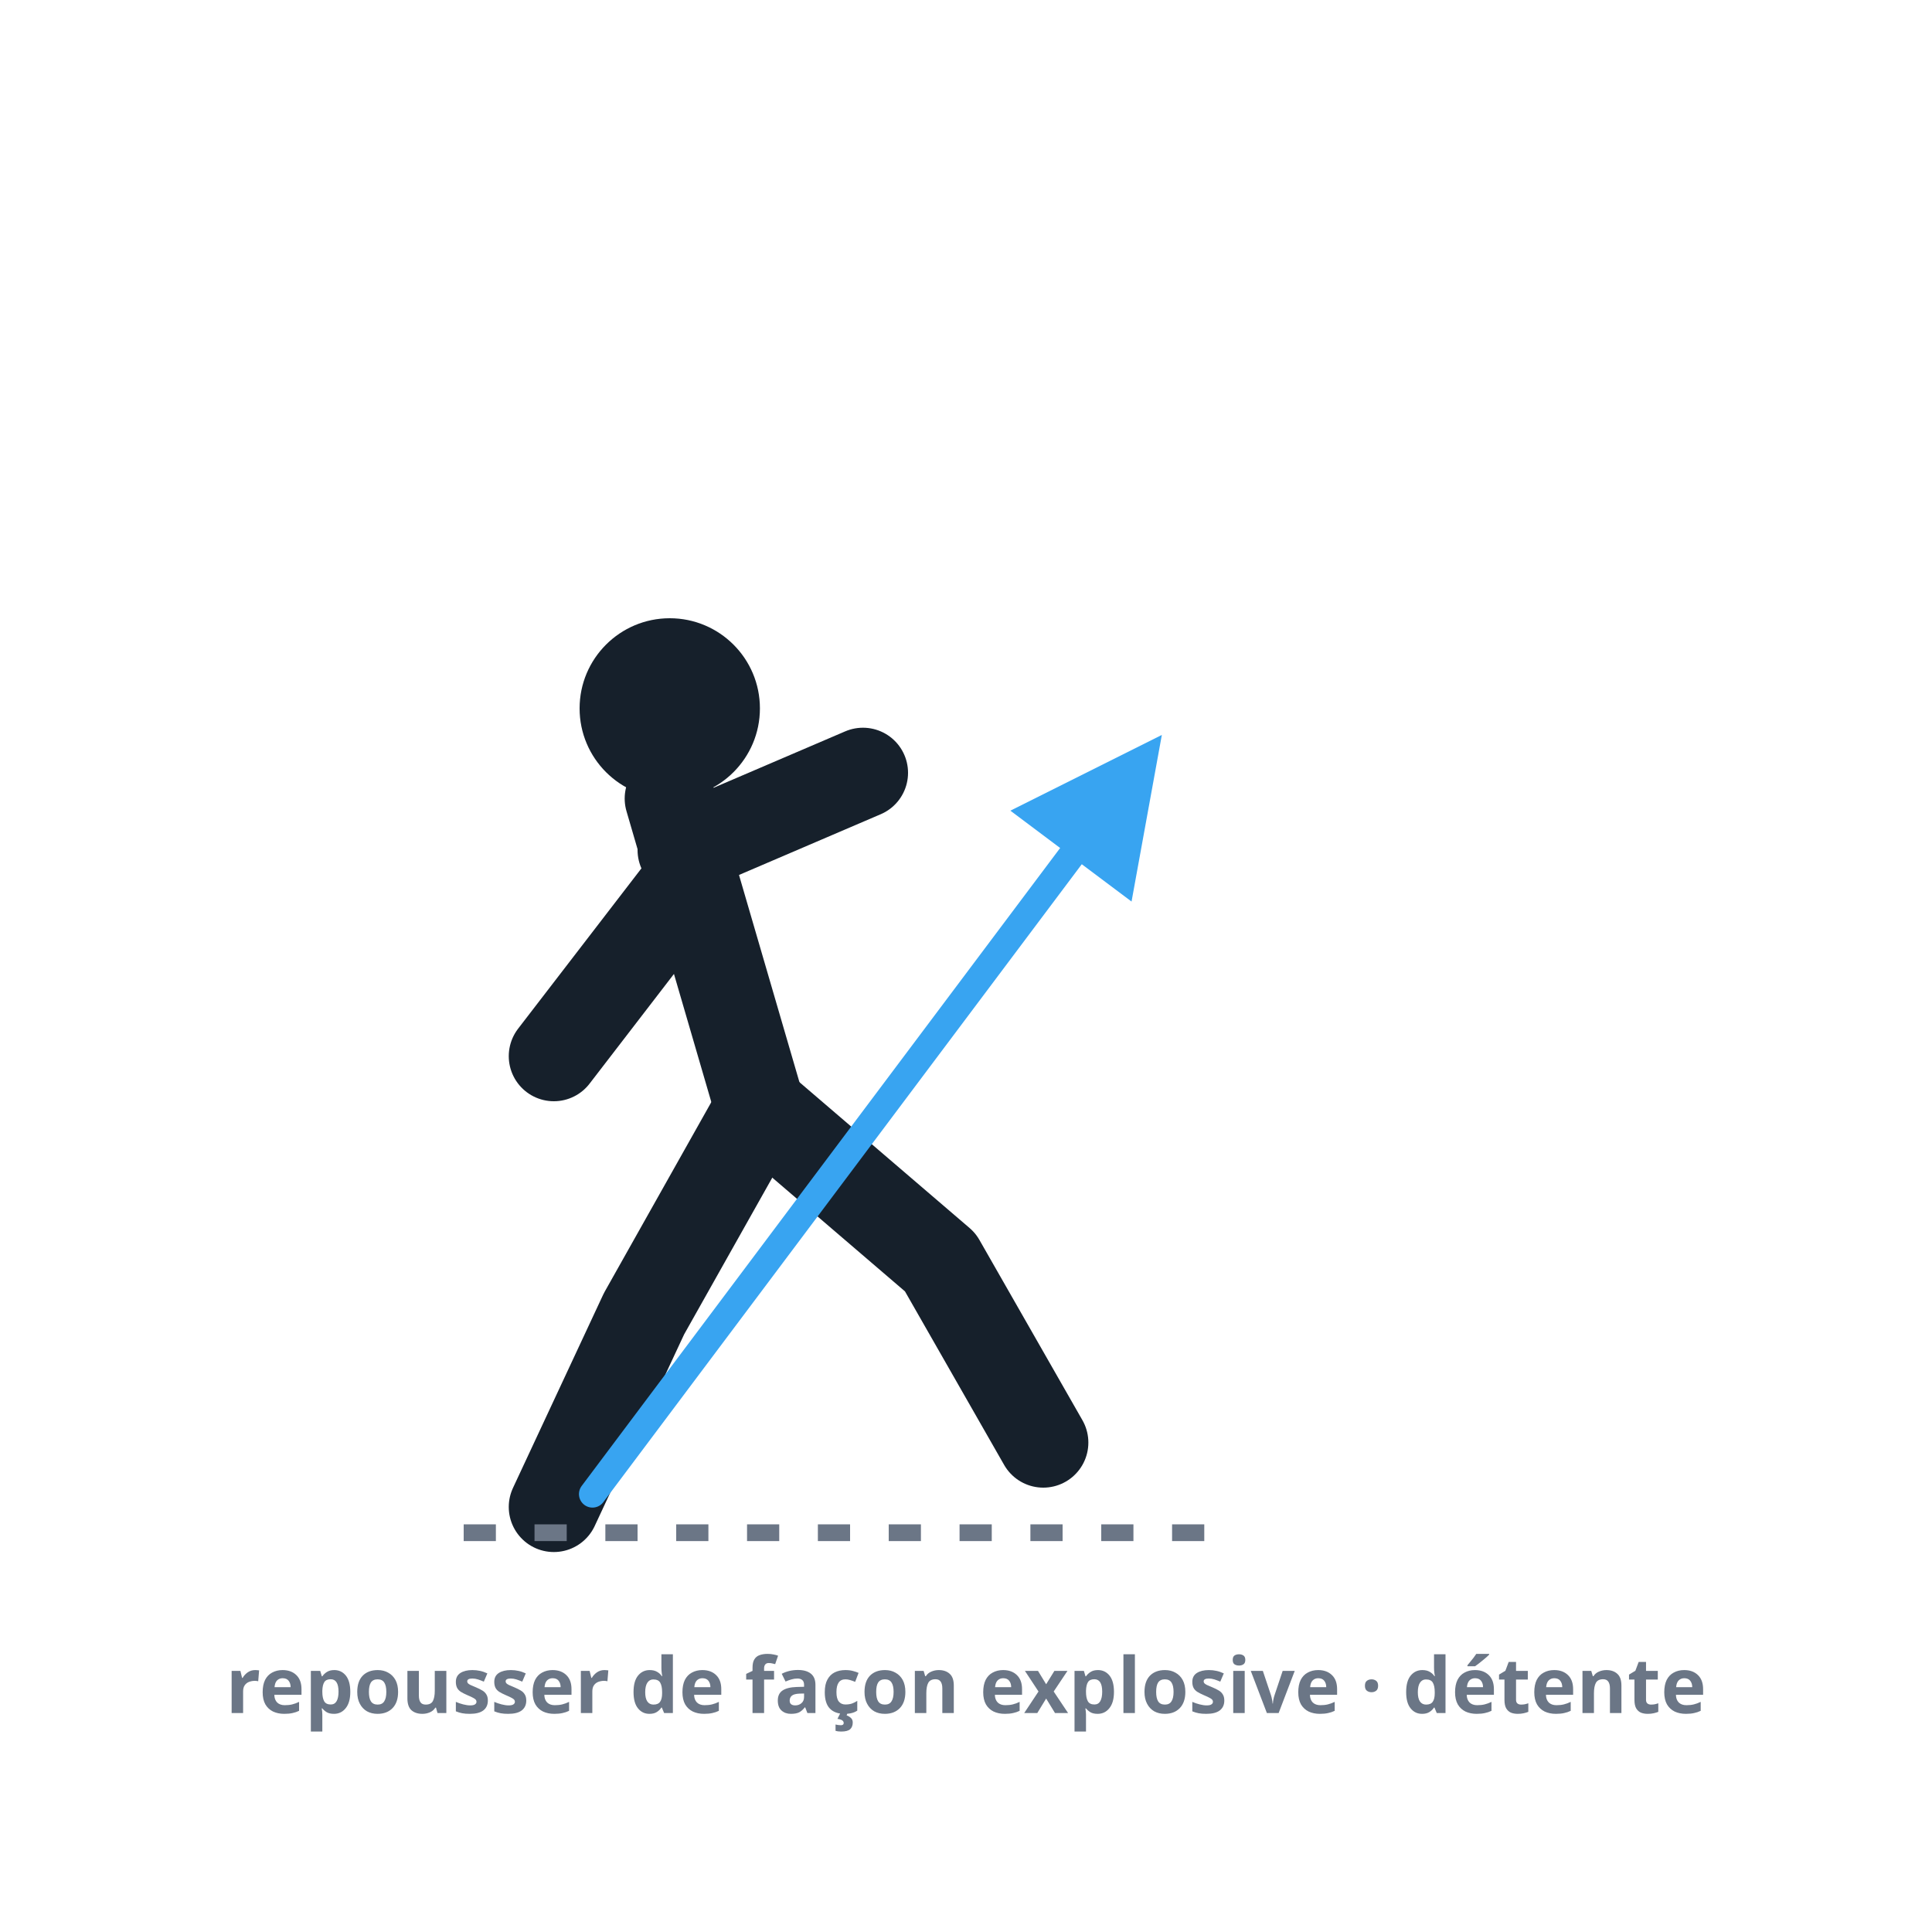
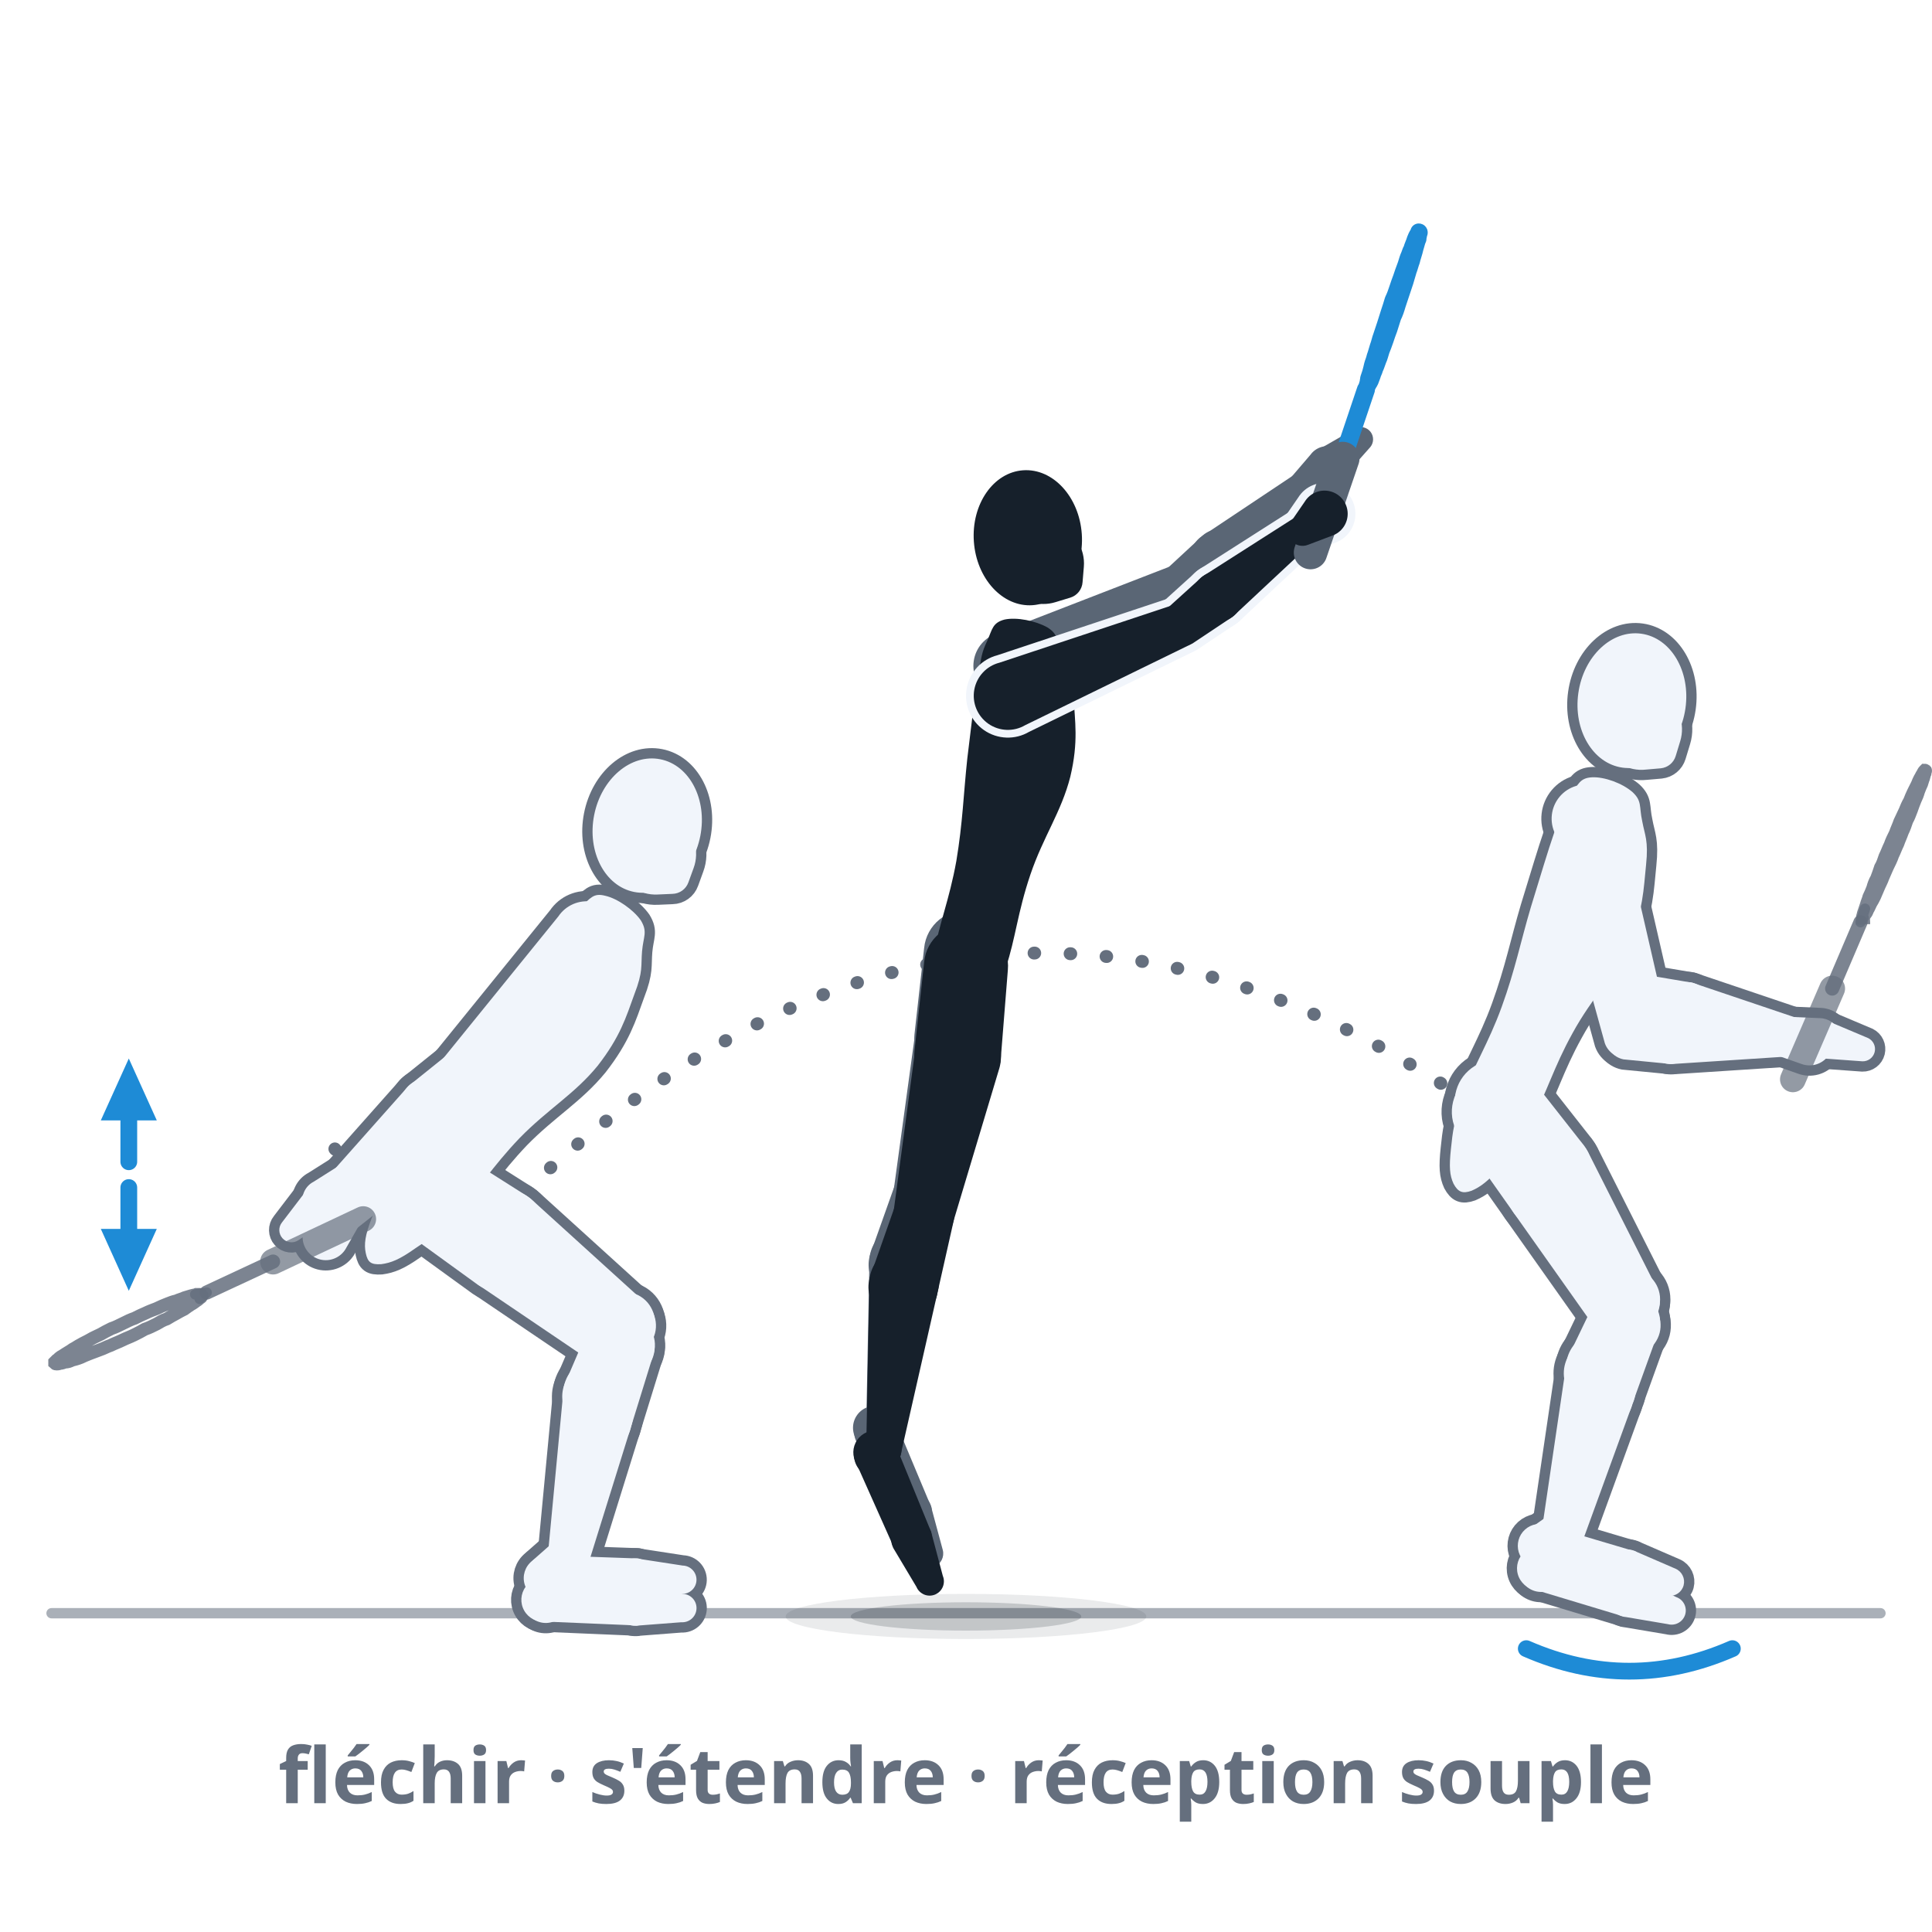
- <svg xmlns="http://www.w3.org/2000/svg" viewBox="0 0 300 300" role="img" aria-label="Explosivité et détente : depuis une posture basse et chargée, repousser de façon explosive vers un coin, une forte flèche de mouvement partant de la jambe motrice vers le haut et l'avant.">
+ <svg xmlns="http://www.w3.org/2000/svg" viewBox="0 0 300 300" role="img" data-quelle="figuren" aria-label="L'explosivité comme un ressort, de gauche à droite : en contour, la flexion, genoux pliés et bras en arrière, une courte double flèche pour pré-étirer puis s'étendre aussitôt ; au centre l'appel, hanche, genou et cheville tendus, les pointes de pied à peine décollées, les bras avec la raquette vers l'avant et le haut ; à droite, en contour, la réception souple sur l'avant des deux pieds, genoux fléchis. Une ligne pointillée montre le trajet de la hanche.">
  <style>
-     .fig{fill:none;stroke:var(--tinte,#16202b);stroke-width:14;stroke-linecap:round;stroke-linejoin:round}
-     .kopf{fill:var(--tinte,#16202b)}
-     .druck{fill:none;stroke:var(--primaer,#38a4f1);stroke-width:4.2;stroke-linecap:round}
-     .boden{fill:none;stroke:var(--tinte-3,#6b7686);stroke-width:2.6;stroke-dasharray:5 6}
-     .mk{fill:var(--primaer,#38a4f1)}
-     .st{fill:var(--tinte-3,#6b7686);font:600 12px/1 system-ui,sans-serif;text-anchor:middle}
+     .s-k{fill:var(--tinte,#16202b)}
+     .s-f{fill:var(--tinte-2,#5a6675)}
+     .s-gu{fill:var(--tinte-3,#656f7e);stroke:var(--tinte-3,#656f7e);stroke-width:3.2;stroke-linejoin:round}
+     .s-gi{fill:var(--flaeche-2,#f1f5fb)}
+     .s-x{fill:var(--flaeche-2,#f1f5fb);stroke:var(--flaeche-2,#f1f5fb);stroke-width:2.4;stroke-linejoin:round}
+     .s-rf{fill:var(--primaer,#38a4f1);opacity:.14}
+     .s-rr{fill:none;stroke:var(--primaer-dunkel,#1e8bd6);stroke-width:2.6;stroke-linejoin:round}
+     .s-rh{fill:none;stroke:var(--primaer-dunkel,#1e8bd6);stroke-width:2.1;stroke-linecap:round;stroke-linejoin:round}
+     .s-rsch{fill:none;stroke:var(--primaer-dunkel,#1e8bd6);stroke-width:2.8;stroke-linecap:round}
+     .s-rg{fill:none;stroke:var(--tinte-2,#5a6675);stroke-width:5.2;stroke-linecap:round}
+     .s-zr{fill:none;stroke:var(--tinte-3,#656f7e);stroke-width:2;opacity:.85}
+     .s-zh{fill:none;stroke:var(--tinte-3,#656f7e);stroke-width:1.6;opacity:.85;stroke-linecap:round;stroke-linejoin:round}
+     .s-zsch{fill:none;stroke:var(--tinte-3,#656f7e);stroke-width:2.2;opacity:.85;stroke-linecap:round}
+     .s-zg{fill:none;stroke:var(--tinte-3,#656f7e);stroke-width:4;opacity:.7;stroke-linecap:round}
+     .s-sch{fill:var(--schatten-boden,#16202b2e)}
+     .s-schw{fill:var(--schatten-boden,#16202b2e);opacity:.5}
+     .s-bahng{fill:none;stroke:var(--tinte-3,#656f7e);stroke-width:2;stroke-dasharray:.1 5.5;stroke-linecap:round}
+     .s-mk{fill:var(--primaer-dunkel,#1e8bd6)}
+     .s-boden{fill:none;stroke:var(--tinte-3,#656f7e);stroke-width:1.6;opacity:.55;stroke-linecap:round}
+     .s-rot{fill:none;stroke:var(--primaer-dunkel,#1e8bd6);stroke-width:2.6;stroke-linecap:round}
+     .st{fill:var(--tinte-3,#656f7e);font:600 12px/1 system-ui,sans-serif;text-anchor:middle}
  </style>
  <defs>
-     <marker id="m034" viewBox="0 0 10 10" markerWidth="7" markerHeight="7" refX="6.5" refY="5" orient="auto">
-       <path d="M1,1 L9,5 L1,9 Z" class="mk" />
+     <marker id="p034" viewBox="0 0 10 10" markerWidth="4.4" markerHeight="4.4" refX="5" refY="5" orient="auto">
+       <path d="M1,1.2 L9.4,5 L1,8.8 Z" class="s-mk" />
    </marker>
  </defs>
-   <circle class="kopf" cx="104" cy="110" r="14" />
-   <path class="fig" d="M104,124 L118,172" />
-   <path class="fig" d="M106,132 L134,120" />
-   <path class="fig" d="M106,138 L86,164" />
-   <path class="fig" d="M118,172 L100,204 L86,234" />
-   <path class="fig" d="M118,172 L146,196 L162,224" />
-   <path class="druck" d="M92,232 L176,120" marker-end="url(#m034)" />
-   <line class="boden" x1="72" y1="238" x2="188" y2="238" />
-   <text class="st" x="150" y="266">repousser de façon explosive · détente</text>
+   <path class="s-boden" d="M8,250.5L292,250.5" />
+   <ellipse class="s-schw" cx="150" cy="251" rx="28" ry="3.5" />
+   <ellipse class="s-sch" cx="150" cy="251" rx="17.9" ry="2.2" />
+   <path class="s-bahng" d="M52,178.4 Q 64,193.4 80,186.4 Q 150,119.1 226,169.7" />
+   <g class="s-gu">
+     <path d="M62.3,188.7L74.4,196.9A6.7,6.7 0 1 0 81.8,185.7L69.5,177.9A6.5,6.5 0 0 0 62.3,188.7Z" />
+     <path d="M74.6,197L94.3,209.6A4.7,4.7 0 0 0 100,202.1L82.7,186.4A6.7,6.7 0 1 0 74.6,197Z" />
+     <path d="M92.5,203.7L88,214.2A5.4,5.4 0 1 0 98,217.9L101.4,207A4.7,4.7 0 0 0 92.5,203.7Z" />
+     <path d="M87.5,215.8L85.1,241.2A2.7,2.7 0 0 0 90.4,242.2L98,218A5.4,5.4 0 1 0 87.5,215.8Z" />
+     <path d="M86,239.4L82.6,242.4A3.4,3.4 0 1 0 87.7,246.7L90.1,242.9A2.7,2.7 0 0 0 86,239.4Z" />
+     <path d="M84.9,248.3L99,248.3A3.2,3.2 0 0 0 99.1,242L85,241.5A3.4,3.4 0 1 0 84.9,248.3Z" />
+     <path d="M99.4,248.3L105.9,247.5A2.2,2.2 0 0 0 106,243.1L99.5,242.1A3.2,3.2 0 1 0 99.4,248.3Z" />
+   </g>
+   <g class="s-gu">
+     <path d="M86.7,142.3L68.7,164.5A3.4,3.4 0 0 0 73.6,169.1L94.4,149.4A5.3,5.3 0 1 0 86.7,142.3Z" />
+     <path d="M69.2,164L63.6,168.5A3.9,3.9 0 1 0 68.9,174.2L73.8,168.9A3.4,3.4 0 0 0 69.2,164Z" />
+     <path d="M63.1,169L52,181.5A2.3,2.3 0 0 0 55.2,184.9L68.4,174.6A3.9,3.9 0 1 0 63.1,169Z" />
+   </g>
+   <g class="s-gu">
+     <path d="M52.5,181.1L48.7,183.5A3.2,3.2 0 1 0 52.9,188L55.6,184.4A2.3,2.3 0 0 0 52.5,181.1Z" />
+     <path d="M48,184.3L43.8,189.8A1.9,1.9 0 0 0 46.3,192.6L52.1,188.7A3,3 0 1 0 48,184.3Z" />
+   </g>
+   <g class="s-gu">
+     <path d="M99.5,142.9C100.6,144.7 99.9,145.4 99.7,147.7C99.5,150 99.9,150.8 98.5,154.4C97.2,158 96.3,161 92.8,165.5C89.2,169.9 85.1,172.2 80.7,176.7C76.4,181.2 74.4,184.6 71.1,188.1C67.9,191.5 66.8,192.3 64.4,193.9C62,195.6 60.7,196.1 59.2,196.3C57.6,196.4 57.1,196 56.8,194.6C56.5,193.2 56.7,191.8 57.7,189.2C58.8,186.6 59.2,185.4 61.9,181.5C64.6,177.7 67.6,175 71.1,169.9C74.7,164.8 76.6,161 79.6,156.1C82.6,151.3 84.1,148.7 86.2,145.7C88.3,142.6 88.6,142.2 90.1,140.9C91.7,139.5 92.1,138.6 94,139.1C95.8,139.5 98.3,141.2 99.5,142.9Z" />
+     <path d="M62.2,190.8L74.2,199.5A6.7,6.7 0 1 0 81.9,188.4L69.6,180.1A6.5,6.5 0 0 0 62.2,190.8Z" />
+     <path d="M74.4,199.6L94.2,213A4.7,4.7 0 0 0 100.1,205.7L82.8,189.1A6.7,6.7 0 1 0 74.4,199.6Z" />
+     <path d="M92.5,207.2L88,217.8A5.4,5.4 0 1 0 98,221.5L101.4,210.5A4.7,4.7 0 0 0 92.5,207.2Z" />
+     <path d="M87.5,219.4L85.1,244.8A2.7,2.7 0 0 0 90.4,245.9L98,221.5A5.4,5.4 0 1 0 87.5,219.4Z" />
+     <path d="M86,243L82.7,245.9A3.4,3.4 0 1 0 87.7,250.3L90.1,246.6A2.7,2.7 0 0 0 86,243Z" />
+     <path d="M84.7,251.8L98.9,252.4A3.2,3.2 0 0 0 99.2,246.2L85.1,245.1A3.4,3.4 0 1 0 84.7,251.8Z" />
+     <path d="M99.3,252.4L105.8,251.9A2.2,2.2 0 0 0 106.1,247.5L99.6,246.2A3.2,3.2 0 1 0 99.3,252.4Z" />
+   </g>
+   <g class="s-gu">
+     <ellipse cx="100.5" cy="128.2" rx="8.4" ry="10.5" transform="rotate(11.1 100.5 128.2)" />
+     <path d="M102.1,138.9L104.4,138.8A2.7,2.7 0 0 0 106.9,137L107.7,134.8A6.3,6.3 0 1 0 102.1,138.9Z" />
+   </g>
+   <g class="s-gu">
+     <path d="M86.7,147L68.7,170.2A3.4,3.4 0 0 0 73.7,174.6L94.5,154A5.3,5.3 0 1 0 86.7,147Z" />
+     <path d="M69.2,169.7L63.6,174.3A3.9,3.9 0 1 0 68.9,179.9L73.8,174.5A3.4,3.4 0 0 0 69.2,169.7Z" />
+     <path d="M63.1,174.8L52,187.6A2.3,2.3 0 0 0 55.2,190.9L68.5,180.4A3.9,3.9 0 1 0 63.1,174.8Z" />
+   </g>
+   <g class="s-gu">
+     <path d="M52.7,187L49.1,188.8A3.6,3.6 0 1 0 53.8,193.7L55.8,190.2A2.3,2.3 0 0 0 52.7,187Z" />
+   </g>
+   <g class="s-gi">
+     <path d="M62.3,188.7L74.4,196.9A6.7,6.7 0 1 0 81.8,185.7L69.5,177.9A6.5,6.5 0 0 0 62.3,188.7Z" />
+     <path d="M74.6,197L94.3,209.6A4.7,4.7 0 0 0 100,202.1L82.7,186.4A6.7,6.7 0 1 0 74.6,197Z" />
+     <path d="M92.5,203.7L88,214.2A5.4,5.4 0 1 0 98,217.9L101.4,207A4.7,4.7 0 0 0 92.5,203.7Z" />
+     <path d="M87.5,215.8L85.1,241.2A2.7,2.7 0 0 0 90.4,242.2L98,218A5.4,5.4 0 1 0 87.5,215.8Z" />
+     <path d="M86,239.4L82.6,242.4A3.4,3.4 0 1 0 87.7,246.7L90.1,242.9A2.7,2.7 0 0 0 86,239.4Z" />
+     <path d="M84.9,248.3L99,248.3A3.2,3.2 0 0 0 99.1,242L85,241.5A3.4,3.4 0 1 0 84.9,248.3Z" />
+     <path d="M99.4,248.3L105.9,247.5A2.2,2.2 0 0 0 106,243.1L99.5,242.1A3.2,3.2 0 1 0 99.4,248.3Z" />
+   </g>
+   <g class="s-gi">
+     <path d="M86.7,142.3L68.7,164.5A3.4,3.4 0 0 0 73.6,169.1L94.4,149.4A5.3,5.3 0 1 0 86.7,142.3Z" />
+     <path d="M69.2,164L63.6,168.5A3.9,3.9 0 1 0 68.9,174.2L73.8,168.9A3.4,3.4 0 0 0 69.2,164Z" />
+     <path d="M63.1,169L52,181.5A2.3,2.3 0 0 0 55.2,184.9L68.4,174.6A3.9,3.9 0 1 0 63.1,169Z" />
+   </g>
+   <g class="s-gi">
+     <path d="M52.5,181.1L48.7,183.5A3.2,3.2 0 1 0 52.9,188L55.6,184.4A2.3,2.3 0 0 0 52.5,181.1Z" />
+     <path d="M48,184.3L43.8,189.8A1.9,1.9 0 0 0 46.3,192.6L52.1,188.7A3,3 0 1 0 48,184.3Z" />
+   </g>
+   <g class="s-gi">
+     <path d="M99.5,142.9C100.6,144.7 99.9,145.4 99.7,147.7C99.5,150 99.9,150.8 98.5,154.4C97.2,158 96.3,161 92.8,165.5C89.2,169.9 85.1,172.2 80.7,176.7C76.4,181.2 74.4,184.6 71.1,188.1C67.9,191.5 66.8,192.3 64.4,193.9C62,195.6 60.7,196.1 59.2,196.3C57.6,196.4 57.1,196 56.8,194.6C56.5,193.2 56.7,191.8 57.7,189.2C58.8,186.6 59.2,185.4 61.9,181.5C64.6,177.7 67.6,175 71.1,169.9C74.7,164.8 76.6,161 79.6,156.1C82.6,151.3 84.1,148.7 86.2,145.7C88.3,142.6 88.6,142.2 90.1,140.9C91.7,139.5 92.1,138.6 94,139.1C95.8,139.5 98.3,141.2 99.5,142.9Z" />
+     <path d="M62.2,190.8L74.2,199.5A6.7,6.7 0 1 0 81.9,188.4L69.6,180.1A6.5,6.5 0 0 0 62.2,190.8Z" />
+     <path d="M74.4,199.6L94.2,213A4.7,4.7 0 0 0 100.1,205.7L82.8,189.1A6.7,6.7 0 1 0 74.4,199.6Z" />
+     <path d="M92.5,207.2L88,217.8A5.4,5.4 0 1 0 98,221.5L101.4,210.5A4.7,4.7 0 0 0 92.5,207.2Z" />
+     <path d="M87.5,219.4L85.1,244.8A2.7,2.7 0 0 0 90.4,245.9L98,221.5A5.4,5.4 0 1 0 87.5,219.4Z" />
+     <path d="M86,243L82.7,245.9A3.4,3.4 0 1 0 87.7,250.3L90.1,246.6A2.7,2.7 0 0 0 86,243Z" />
+     <path d="M84.7,251.8L98.9,252.4A3.2,3.2 0 0 0 99.2,246.2L85.1,245.1A3.4,3.4 0 1 0 84.7,251.8Z" />
+     <path d="M99.3,252.4L105.8,251.9A2.2,2.2 0 0 0 106.1,247.5L99.6,246.2A3.2,3.2 0 1 0 99.3,252.4Z" />
+   </g>
+   <g class="s-gi">
+     <ellipse cx="100.5" cy="128.2" rx="8.4" ry="10.5" transform="rotate(11.1 100.5 128.2)" />
+     <path d="M102.1,138.9L104.4,138.8A2.7,2.7 0 0 0 106.9,137L107.7,134.8A6.3,6.3 0 1 0 102.1,138.9Z" />
+   </g>
+   <g class="s-gi">
+     <path d="M86.7,147L68.7,170.2A3.4,3.4 0 0 0 73.7,174.6L94.5,154A5.3,5.3 0 1 0 86.7,147Z" />
+     <path d="M69.2,169.7L63.6,174.3A3.9,3.9 0 1 0 68.9,179.9L73.8,174.5A3.4,3.4 0 0 0 69.2,169.7Z" />
+     <path d="M63.1,174.8L52,187.6A2.3,2.3 0 0 0 55.2,190.9L68.5,180.4A3.9,3.9 0 1 0 63.1,174.8Z" />
+   </g>
+   <g class="s-gi">
+     <path d="M52.7,187L49.1,188.8A3.6,3.6 0 1 0 53.8,193.7L55.8,190.2A2.3,2.3 0 0 0 52.7,187Z" />
+   </g>
+   <path class="s-zh" d="M30.3,201L32.1,200.7L31,201.7" />
+   <path class="s-zsch" d="M42.4,195.9L32.1,200.7" />
+   <path class="s-zr" d="M8.5,211.7C8.6,211.8 8.7,211.8 8.8,211.8C8.9,211.8 9.1,211.8 9.3,211.7C9.6,211.7 9.8,211.6 10.1,211.5C10.5,211.5 10.8,211.4 11.2,211.2C11.6,211.1 12,211 12.5,210.8C12.9,210.6 13.4,210.4 13.9,210.2C14.4,210 15,209.8 15.5,209.6C16.1,209.4 16.6,209.1 17.2,208.9C17.8,208.6 18.4,208.4 19,208.1C19.6,207.8 20.2,207.6 20.8,207.3C21.4,207 22,206.7 22.5,206.4C23.1,206.2 23.7,205.9 24.3,205.6C24.8,205.3 25.3,205 25.9,204.8C26.4,204.5 26.9,204.2 27.3,204C27.8,203.7 28.2,203.5 28.6,203.3C29,203 29.3,202.8 29.6,202.6C30,202.4 30.2,202.2 30.5,202C30.7,201.9 30.9,201.7 31,201.6C31.2,201.5 31.3,201.4 31.3,201.3C31.4,201.2 31.4,201.1 31.3,201.1C31.3,201 31.2,201 31.1,201C30.9,201 30.7,201 30.5,201C30.3,201.1 30,201.1 29.7,201.2C29.4,201.3 29,201.4 28.7,201.5C28.3,201.7 27.8,201.8 27.4,202C26.9,202.1 26.4,202.3 25.9,202.5C25.4,202.7 24.9,202.9 24.3,203.2C23.8,203.4 23.2,203.6 22.6,203.9C22.1,204.1 21.5,204.4 20.9,204.7C20.3,204.9 19.7,205.2 19.1,205.5C18.5,205.8 17.9,206.1 17.3,206.3C16.7,206.6 16.1,206.9 15.6,207.2C15,207.5 14.5,207.7 14,208C13.5,208.3 13,208.5 12.5,208.8C12.1,209 11.7,209.3 11.3,209.5C10.9,209.8 10.5,210 10.2,210.2C9.9,210.4 9.6,210.6 9.4,210.7C9.1,210.9 9,211.1 8.8,211.2C8.7,211.3 8.6,211.4 8.5,211.5C8.5,211.6 8.5,211.7 8.5,211.7Z" />
+   <path class="s-zg" d="M56.4,189.3L42.4,195.9" />
+   <g class="s-gu">
+     <path d="M226.8,174.4L235.2,185.9A6.7,6.7 0 1 0 245.9,177.8L237.1,166.6A6.5,6.5 0 0 0 226.8,174.4Z" />
+     <path d="M235.2,185.9L249.2,204.8A4.7,4.7 0 0 0 257.2,199.9L246.6,178.9A6.7,6.7 0 1 0 235.2,185.9Z" />
+     <path d="M248.7,199.9L243.7,210.3A5.4,5.4 0 1 0 253.5,214.4L257.4,203.6A4.7,4.7 0 0 0 248.7,199.9Z" />
+     <path d="M243.2,211.9L239.5,237A2.7,2.7 0 0 0 244.8,238.3L253.5,214.5A5.4,5.4 0 1 0 243.2,211.9Z" />
+     <path d="M240.6,235.2L237.5,237.4A3.4,3.4 0 1 0 242.2,242.1L244.4,239A2.7,2.7 0 0 0 240.6,235.2Z" />
+     <path d="M238.6,243.4L252.2,246.9A3.2,3.2 0 0 0 253.9,240.9L240.4,236.9A3.4,3.4 0 1 0 238.6,243.4Z" />
+     <path d="M252.6,247L259.1,247.8A2.2,2.2 0 0 0 260.2,243.6L254.2,241A3.2,3.2 0 1 0 252.6,247Z" />
+   </g>
+   <g class="s-gu">
+     <path d="M241.5,129.5L251.4,155.8A3.4,3.4 0 0 0 257.8,153.9L251.5,126.5A5.3,5.3 0 1 0 241.5,129.5Z" />
+     <path d="M253.5,157.8L260.4,160A3.9,3.9 0 1 0 262.2,152.5L255.1,151.3A3.4,3.4 0 0 0 253.5,157.8Z" />
+     <path d="M261,160.2L277.7,162.5A2.3,2.3 0 0 0 278.8,158L262.8,152.6A3.9,3.9 0 1 0 261,160.2Z" />
+   </g>
+   <g class="s-gu">
+     <path d="M277.1,162.3L281.2,164.2A3.2,3.2 0 1 0 282.6,158.1L278.1,157.9A2.3,2.3 0 0 0 277.1,162.3Z" />
+     <path d="M282.3,164.3L289.2,164.8A1.9,1.9 0 0 0 290.1,161.2L283.7,158.5A3,3 0 1 0 282.3,164.3Z" />
+   </g>
+   <g class="s-gu">
+     <path d="M253.5,123C255,124.4 254.5,125.2 255,127.5C255.4,129.7 256,130.5 255.6,134.3C255.2,138.1 255.2,141.3 252.9,146.5C250.6,151.7 247.2,154.9 244.2,160.4C241.2,165.8 240.2,169.7 237.9,173.8C235.7,178 234.8,179 233,181.2C231.1,183.4 229.9,184.3 228.5,184.9C227.1,185.4 226.4,185.1 225.7,183.8C225.1,182.5 225,181.2 225.3,178.4C225.6,175.6 225.7,174.3 227.3,169.9C228.8,165.5 231.1,162.1 233.2,156.3C235.3,150.5 236.1,146.3 237.7,140.9C239.4,135.4 240.2,132.6 241.4,129.1C242.6,125.6 242.8,125.1 243.9,123.4C245.1,121.8 245.3,120.8 247.2,120.7C249.1,120.6 251.9,121.6 253.5,123Z" />
+     <path d="M226.7,176.5L235.1,188.4A6.7,6.7 0 1 0 246,180.5L237.2,168.8A6.5,6.5 0 0 0 226.7,176.5Z" />
+     <path d="M235.1,188.4L249.1,208.2A4.7,4.7 0 0 0 257.2,203.4L246.6,181.6A6.7,6.7 0 1 0 235.1,188.4Z" />
+     <path d="M248.7,203.4L243.7,213.8A5.4,5.4 0 1 0 253.5,217.9L257.4,207.1A4.7,4.7 0 0 0 248.7,203.4Z" />
+     <path d="M243.2,215.4L239.5,240.6A2.7,2.7 0 0 0 244.8,241.9L253.5,218A5.4,5.4 0 1 0 243.2,215.4Z" />
+     <path d="M240.7,238.8L237.5,240.9A3.4,3.4 0 1 0 242.1,245.7L244.4,242.7A2.7,2.7 0 0 0 240.7,238.8Z" />
+     <path d="M238.5,246.9L252.1,251A3.2,3.2 0 0 0 254,245L240.5,240.5A3.4,3.4 0 1 0 238.5,246.9Z" />
+     <path d="M252.5,251.1L259,252.2A2.2,2.2 0 0 0 260.3,248L254.3,245.1A3.2,3.2 0 1 0 252.5,251.1Z" />
+   </g>
+   <g class="s-gu">
+     <ellipse cx="253.4" cy="108.8" rx="8.4" ry="10.5" transform="rotate(8.1 253.4 108.8)" />
+     <path d="M255.6,119.5L257.9,119.3A2.7,2.7 0 0 0 260.2,117.4L260.9,115.1A6.3,6.3 0 1 0 255.6,119.5Z" />
+   </g>
+   <g class="s-gu">
+     <path d="M241.4,133.8L249.2,162A3.4,3.4 0 0 0 255.8,160.7L251.6,131.6A5.3,5.3 0 1 0 241.4,133.8Z" />
+     <path d="M252.1,164.5L259.3,165.2A3.9,3.9 0 1 0 259.5,157.4L252.3,157.8A3.4,3.4 0 0 0 252.1,164.5Z" />
+     <path d="M260,165.2L276.9,164.1A2.3,2.3 0 0 0 277,159.5L260.2,157.5A3.9,3.9 0 1 0 260,165.2Z" />
+   </g>
+   <g class="s-gu">
+     <path d="M276,163.9L279.7,165.2A3.6,3.6 0 1 0 279.9,158.4L276.1,159.5A2.3,2.3 0 0 0 276,163.9Z" />
+   </g>
+   <g class="s-gi">
+     <path d="M226.8,174.4L235.2,185.9A6.7,6.7 0 1 0 245.9,177.8L237.1,166.6A6.5,6.5 0 0 0 226.8,174.4Z" />
+     <path d="M235.2,185.9L249.2,204.8A4.7,4.7 0 0 0 257.2,199.9L246.6,178.9A6.7,6.7 0 1 0 235.2,185.9Z" />
+     <path d="M248.7,199.9L243.7,210.3A5.4,5.4 0 1 0 253.5,214.4L257.4,203.6A4.7,4.7 0 0 0 248.7,199.9Z" />
+     <path d="M243.2,211.9L239.5,237A2.7,2.7 0 0 0 244.8,238.3L253.5,214.5A5.4,5.4 0 1 0 243.2,211.9Z" />
+     <path d="M240.6,235.2L237.5,237.4A3.4,3.4 0 1 0 242.2,242.1L244.4,239A2.7,2.7 0 0 0 240.6,235.2Z" />
+     <path d="M238.6,243.4L252.2,246.9A3.2,3.2 0 0 0 253.9,240.9L240.4,236.9A3.4,3.4 0 1 0 238.6,243.4Z" />
+     <path d="M252.6,247L259.1,247.8A2.2,2.2 0 0 0 260.2,243.6L254.2,241A3.2,3.2 0 1 0 252.6,247Z" />
+   </g>
+   <g class="s-gi">
+     <path d="M241.5,129.5L251.4,155.8A3.4,3.4 0 0 0 257.8,153.9L251.5,126.5A5.3,5.3 0 1 0 241.5,129.5Z" />
+     <path d="M253.5,157.8L260.4,160A3.9,3.9 0 1 0 262.2,152.5L255.1,151.3A3.4,3.4 0 0 0 253.5,157.8Z" />
+     <path d="M261,160.2L277.7,162.5A2.3,2.3 0 0 0 278.8,158L262.8,152.6A3.9,3.9 0 1 0 261,160.2Z" />
+   </g>
+   <g class="s-gi">
+     <path d="M277.1,162.3L281.2,164.2A3.2,3.2 0 1 0 282.6,158.1L278.1,157.9A2.3,2.3 0 0 0 277.1,162.3Z" />
+     <path d="M282.3,164.3L289.2,164.8A1.9,1.9 0 0 0 290.1,161.2L283.7,158.5A3,3 0 1 0 282.3,164.3Z" />
+   </g>
+   <g class="s-gi">
+     <path d="M253.5,123C255,124.4 254.5,125.2 255,127.5C255.4,129.7 256,130.5 255.6,134.3C255.2,138.1 255.2,141.3 252.9,146.5C250.6,151.7 247.2,154.9 244.2,160.4C241.2,165.8 240.2,169.7 237.9,173.8C235.7,178 234.8,179 233,181.2C231.1,183.4 229.9,184.3 228.5,184.9C227.1,185.4 226.4,185.1 225.7,183.8C225.1,182.5 225,181.2 225.3,178.4C225.6,175.6 225.7,174.3 227.3,169.9C228.8,165.5 231.1,162.1 233.2,156.3C235.3,150.5 236.1,146.3 237.7,140.9C239.4,135.4 240.2,132.6 241.4,129.1C242.6,125.6 242.8,125.1 243.9,123.4C245.1,121.8 245.3,120.8 247.2,120.7C249.1,120.6 251.9,121.6 253.5,123Z" />
+     <path d="M226.7,176.5L235.1,188.4A6.7,6.7 0 1 0 246,180.5L237.2,168.8A6.5,6.5 0 0 0 226.7,176.5Z" />
+     <path d="M235.1,188.4L249.1,208.2A4.7,4.7 0 0 0 257.2,203.4L246.6,181.6A6.7,6.7 0 1 0 235.1,188.4Z" />
+     <path d="M248.7,203.4L243.7,213.8A5.4,5.4 0 1 0 253.5,217.9L257.4,207.1A4.7,4.7 0 0 0 248.7,203.4Z" />
+     <path d="M243.2,215.4L239.5,240.6A2.7,2.7 0 0 0 244.8,241.9L253.5,218A5.4,5.4 0 1 0 243.2,215.4Z" />
+     <path d="M240.7,238.8L237.5,240.9A3.4,3.4 0 1 0 242.1,245.7L244.4,242.7A2.7,2.7 0 0 0 240.7,238.8Z" />
+     <path d="M238.5,246.9L252.1,251A3.2,3.2 0 0 0 254,245L240.5,240.5A3.4,3.4 0 1 0 238.5,246.9Z" />
+     <path d="M252.5,251.1L259,252.2A2.2,2.2 0 0 0 260.3,248L254.3,245.1A3.2,3.2 0 1 0 252.5,251.1Z" />
+   </g>
+   <g class="s-gi">
+     <ellipse cx="253.4" cy="108.8" rx="8.4" ry="10.5" transform="rotate(8.1 253.4 108.8)" />
+     <path d="M255.6,119.5L257.9,119.3A2.7,2.7 0 0 0 260.2,117.4L260.9,115.1A6.3,6.3 0 1 0 255.6,119.5Z" />
+   </g>
+   <g class="s-gi">
+     <path d="M241.4,133.8L249.2,162A3.4,3.4 0 0 0 255.8,160.7L251.6,131.6A5.3,5.3 0 1 0 241.4,133.8Z" />
+     <path d="M252.1,164.5L259.3,165.2A3.9,3.9 0 1 0 259.5,157.4L252.3,157.8A3.4,3.4 0 0 0 252.1,164.5Z" />
+     <path d="M260,165.2L276.9,164.1A2.3,2.3 0 0 0 277,159.5L260.2,157.5A3.9,3.9 0 1 0 260,165.2Z" />
+   </g>
+   <g class="s-gi">
+     <path d="M276,163.9L279.7,165.2A3.6,3.6 0 1 0 279.9,158.4L276.1,159.5A2.3,2.3 0 0 0 276,163.9Z" />
+   </g>
+   <path class="s-zh" d="M289.6,141.1L288.9,143.2L289.4,142.5" />
+   <path class="s-zsch" d="M284.5,153.5L288.9,143.2" />
+   <path class="s-zr" d="M299,119.7C299,119.8 298.9,119.9 298.9,120.1C298.8,120.3 298.8,120.5 298.7,120.8C298.6,121 298.5,121.4 298.4,121.7C298.2,122.1 298.1,122.4 297.9,122.9C297.8,123.3 297.6,123.8 297.4,124.2C297.2,124.7 297,125.2 296.8,125.8C296.6,126.3 296.4,126.9 296.1,127.4C295.9,128 295.7,128.6 295.4,129.2C295.2,129.8 294.9,130.4 294.7,131C294.4,131.6 294.2,132.2 293.9,132.8C293.7,133.4 293.4,134 293.1,134.6C292.9,135.1 292.6,135.7 292.4,136.2C292.2,136.8 291.9,137.3 291.7,137.8C291.5,138.3 291.3,138.7 291.1,139.2C290.9,139.6 290.7,140 290.5,140.3C290.3,140.7 290.2,141 290,141.3C289.9,141.6 289.8,141.8 289.6,142C289.5,142.2 289.4,142.4 289.4,142.5C289.3,142.5 289.3,142.6 289.2,142.6C289.2,142.6 289.2,142.6 289.2,142.5C289.2,142.4 289.2,142.3 289.3,142.1C289.3,141.9 289.4,141.7 289.5,141.4C289.6,141.1 289.7,140.8 289.8,140.5C289.9,140.1 290.1,139.7 290.2,139.3C290.4,138.9 290.6,138.4 290.8,137.9C290.9,137.5 291.1,136.9 291.4,136.4C291.6,135.9 291.8,135.3 292,134.7C292.3,134.2 292.5,133.6 292.7,133C293,132.4 293.2,131.8 293.5,131.2C293.7,130.6 294,130 294.3,129.4C294.5,128.8 294.8,128.2 295,127.6C295.3,127 295.5,126.5 295.8,125.9C296,125.4 296.2,124.9 296.5,124.4C296.7,123.9 296.9,123.4 297.1,123C297.3,122.6 297.5,122.2 297.7,121.8C297.8,121.5 298,121.1 298.1,120.9C298.3,120.6 298.4,120.3 298.5,120.2C298.6,120 298.7,119.8 298.8,119.7C298.9,119.6 298.9,119.6 298.9,119.6C299,119.6 299,119.6 299,119.7Z" />
+   <path class="s-zg" d="M278.4,167.6L284.5,153.5" />
+   <g class="s-f">
+     <path d="M143.5,147.2L142,160.6A6.7,6.7 0 1 0 155.4,161.9L156.5,148.5A6.5,6.5 0 0 0 143.5,147.2Z" />
+     <path d="M142.1,160.5L138.8,184.6A4.7,4.7 0 0 0 148,186.6L155.1,163.3A6.7,6.7 0 1 0 142.1,160.5Z" />
+     <path d="M139.1,183.6L135.3,194.3A5.4,5.4 0 1 0 145.6,197.3L148.1,186.2A4.7,4.7 0 0 0 139.1,183.6Z" />
+     <path d="M135,196L134.5,221.4A2.7,2.7 0 0 0 139.9,222.1L145.6,197.3A5.4,5.4 0 1 0 135,196Z" />
+     <path d="M136.7,218.8L135.4,219A3.4,3.4 0 1 0 139.1,223.8L139.7,222.6A2.7,2.7 0 0 0 136.7,218.8Z" />
+     <path d="M133.1,223.7L138.8,236.5A3.2,3.2 0 0 0 144.6,234L139.2,221.1A3.4,3.4 0 1 0 133.1,223.7Z" />
+     <path d="M139,236.8L142.4,242.4A2.2,2.2 0 0 0 146.4,240.7L144.7,234.4A3.2,3.2 0 1 0 139,236.8Z" />
+   </g>
+   <g class="s-f">
+     <path d="M159.4,107.8L185,93.9A3.4,3.4 0 0 0 182.1,87.8L155,98.3A5.3,5.3 0 1 0 159.4,107.8Z" />
+     <path d="M185.3,93.7L191.2,89.5A3.9,3.9 0 1 0 186.4,83.5L181,88.5A3.4,3.4 0 0 0 185.3,93.7Z" />
+     <path d="M191.7,89.1L203.9,77.2A2.3,2.3 0 0 0 201,73.7L186.9,83.1A3.9,3.9 0 1 0 191.7,89.1Z" />
+   </g>
+   <g class="s-f">
+     <path d="M203.4,77.6L207.4,75.4A3.2,3.2 0 1 0 203.5,70.6L200.5,74.1A2.3,2.3 0 0 0 203.4,77.6Z" />
+     <path d="M208.1,74.7L212.8,69.4A1.9,1.9 0 0 0 210.5,66.5L204.4,70A3,3 0 1 0 208.1,74.7Z" />
+   </g>
+   <g class="s-k">
+     <path d="M162.6,97.4C164.4,98.5 164,99.4 164.9,101.6C165.7,103.7 166.4,104.4 166.7,108.2C166.9,112 167.5,115.1 166.2,120.6C164.8,126.1 162,129.9 160,135.8C158,141.7 157.7,145.7 156.2,150.2C154.7,154.7 154.1,155.8 152.6,158.3C151.2,160.8 150.2,161.9 148.9,162.6C147.5,163.4 146.8,163.3 146,162.1C145.1,161 144.7,159.6 144.6,156.9C144.4,154.1 144.3,152.8 145,148.2C145.8,143.5 147.4,139.8 148.5,133.7C149.5,127.7 149.6,123.4 150.2,117.8C150.9,112.1 151.2,109.2 151.8,105.5C152.4,101.9 152.4,101.4 153.3,99.5C154.1,97.7 154.1,96.7 156,96.2C157.9,95.8 160.8,96.4 162.6,97.4Z" />
+     <path d="M143.5,149.4L142,163.2A6.7,6.7 0 1 0 155.4,164.4L156.5,150.6A6.5,6.5 0 0 0 143.5,149.4Z" />
+     <path d="M142.1,163.1L138.8,187.8A4.7,4.7 0 0 0 148,189.8L155.2,165.8A6.7,6.7 0 1 0 142.1,163.1Z" />
+     <path d="M139.1,186.9L135.3,197.7A5.4,5.4 0 1 0 145.6,200.6L148.1,189.5A4.7,4.7 0 0 0 139.1,186.9Z" />
+     <path d="M135,199.3L134.5,225A2.7,2.7 0 0 0 139.9,225.7L145.6,200.6A5.4,5.4 0 1 0 135,199.3Z" />
+     <path d="M136.8,222.4L135.6,222.6A3.4,3.4 0 1 0 139.1,227.4L139.7,226.3A2.7,2.7 0 0 0 136.8,222.4Z" />
+     <path d="M133,227.3L138.8,240.3A3.2,3.2 0 0 0 144.6,237.9L139.2,224.7A3.4,3.4 0 1 0 133,227.3Z" />
+     <path d="M138.9,240.7L142.3,246.4A2.2,2.2 0 0 0 146.4,244.7L144.7,238.3A3.2,3.2 0 1 0 138.9,240.7Z" />
+   </g>
+   <g class="s-k">
+     <ellipse cx="159.6" cy="83.5" rx="8.4" ry="10.5" transform="rotate(-4 159.6 83.5)" />
+     <path d="M163.9,93.5L166.2,92.8A2.7,2.7 0 0 0 168.1,90.4L168.3,88A6.3,6.3 0 1 0 163.9,93.5Z" />
+   </g>
+   <g class="s-x">
+     <path d="M159.2,112.6L184.8,100.1A3.4,3.4 0 0 0 182.3,93.9L155.2,102.9A5.3,5.3 0 1 0 159.2,112.6Z" />
+     <path d="M185.2,99.9L191.2,95.9A3.9,3.9 0 1 0 186.4,89.8L181.1,94.6A3.4,3.4 0 0 0 185.2,99.9Z" />
+     <path d="M191.7,95.5L203.9,84.1A2.3,2.3 0 0 0 201,80.4L186.9,89.4A3.9,3.9 0 1 0 191.7,95.5Z" />
+     <path d="M203.1,84.6L206.8,83.2A3.6,3.6 0 1 0 202.6,77.9L200.4,81.1A2.3,2.3 0 0 0 203.1,84.6Z" />
+   </g>
+   <g class="s-k">
+     <path d="M159.2,112.6L184.8,100.1A3.4,3.4 0 0 0 182.3,93.9L155.2,102.9A5.3,5.3 0 1 0 159.2,112.6Z" />
+     <path d="M185.2,99.9L191.2,95.9A3.9,3.9 0 1 0 186.4,89.8L181.1,94.6A3.4,3.4 0 0 0 185.2,99.9Z" />
+     <path d="M191.7,95.5L203.9,84.1A2.3,2.3 0 0 0 201,80.4L186.9,89.4A3.9,3.9 0 1 0 191.7,95.5Z" />
+   </g>
+   <path class="s-rf" d="M220.4,36.1C220.4,36.2 220.3,36.3 220.3,36.4C220.3,36.6 220.2,36.8 220.2,37.1C220.1,37.3 220,37.6 219.9,38C219.8,38.3 219.7,38.7 219.6,39.1C219.5,39.5 219.3,40 219.2,40.5C219,41 218.9,41.5 218.7,42C218.5,42.6 218.4,43.1 218.2,43.7C218,44.3 217.8,44.9 217.6,45.5C217.4,46.1 217.2,46.7 217,47.3C216.8,48 216.6,48.6 216.3,49.2C216.1,49.8 215.9,50.5 215.7,51.1C215.5,51.6 215.3,52.2 215.1,52.8C214.9,53.4 214.7,53.9 214.5,54.4C214.3,55 214.2,55.5 214,55.9C213.8,56.4 213.7,56.8 213.5,57.2C213.4,57.6 213.2,57.9 213.1,58.3C213,58.6 212.9,58.8 212.8,59.1C212.7,59.3 212.6,59.5 212.5,59.6C212.5,59.7 212.4,59.8 212.4,59.8C212.4,59.8 212.3,59.8 212.3,59.8C212.3,59.7 212.4,59.6 212.4,59.4C212.4,59.3 212.5,59 212.5,58.8C212.6,58.5 212.7,58.2 212.8,57.9C212.9,57.5 213,57.2 213.1,56.7C213.2,56.3 213.4,55.9 213.5,55.4C213.7,54.9 213.8,54.4 214,53.8C214.2,53.3 214.3,52.7 214.5,52.2C214.7,51.6 214.9,51 215.1,50.4C215.3,49.8 215.5,49.1 215.7,48.5C215.9,47.9 216.1,47.3 216.3,46.6C216.6,46 216.8,45.4 217,44.8C217.2,44.2 217.4,43.6 217.6,43.1C217.8,42.5 218,41.9 218.2,41.4C218.4,40.9 218.5,40.4 218.7,39.9C218.9,39.5 219,39 219.2,38.7C219.3,38.3 219.5,37.9 219.6,37.6C219.7,37.3 219.8,37 219.9,36.8C220,36.6 220.1,36.4 220.2,36.3C220.2,36.2 220.3,36.1 220.3,36C220.3,36 220.4,36 220.4,36.1Z" />
+   <path class="s-rh" d="M212.6,58.5L212.1,60.5L212.6,59.6" />
+   <path class="s-rsch" d="M208.5,71.2L212.1,60.5" />
+   <path class="s-rr" d="M220.4,36.1C220.4,36.2 220.3,36.3 220.3,36.4C220.3,36.6 220.2,36.8 220.2,37.1C220.1,37.3 220,37.6 219.9,38C219.8,38.3 219.7,38.7 219.6,39.1C219.5,39.5 219.3,40 219.2,40.5C219,41 218.9,41.5 218.7,42C218.5,42.6 218.4,43.1 218.2,43.7C218,44.3 217.8,44.9 217.6,45.5C217.4,46.1 217.2,46.7 217,47.3C216.8,48 216.6,48.6 216.3,49.2C216.1,49.8 215.9,50.5 215.7,51.1C215.5,51.6 215.3,52.2 215.1,52.8C214.9,53.4 214.7,53.9 214.5,54.4C214.3,55 214.2,55.5 214,55.9C213.8,56.4 213.7,56.8 213.5,57.2C213.4,57.6 213.2,57.9 213.1,58.3C213,58.6 212.9,58.8 212.8,59.1C212.7,59.3 212.6,59.5 212.5,59.6C212.5,59.7 212.4,59.8 212.4,59.8C212.4,59.8 212.3,59.8 212.3,59.8C212.3,59.7 212.4,59.6 212.4,59.4C212.4,59.3 212.5,59 212.5,58.8C212.6,58.5 212.7,58.2 212.8,57.9C212.9,57.5 213,57.2 213.1,56.7C213.2,56.3 213.4,55.9 213.5,55.4C213.7,54.9 213.8,54.4 214,53.8C214.2,53.3 214.3,52.7 214.5,52.2C214.7,51.6 214.9,51 215.1,50.4C215.3,49.8 215.5,49.1 215.7,48.5C215.9,47.9 216.1,47.3 216.3,46.6C216.6,46 216.8,45.4 217,44.8C217.2,44.2 217.4,43.6 217.6,43.1C217.8,42.5 218,41.9 218.2,41.4C218.4,40.9 218.5,40.4 218.7,39.9C218.9,39.5 219,39 219.2,38.7C219.3,38.3 219.5,37.9 219.6,37.6C219.7,37.3 219.8,37 219.9,36.8C220,36.6 220.1,36.4 220.2,36.3C220.2,36.2 220.3,36.1 220.3,36C220.3,36 220.4,36 220.4,36.1Z" />
+   <path class="s-rg" d="M203.5,85.8L208.5,71.2" />
+   <g class="s-k">
+     <path d="M203.1,84.6L206.8,83.2A3.6,3.6 0 1 0 202.6,77.9L200.4,81.1A2.3,2.3 0 0 0 203.1,84.6Z" />
+   </g>
+   <path class="s-rot" d="M20,180.4L20,169.4" marker-end="url(#p034)" />
+   <path class="s-rot" d="M20,184.4L20,195.4" marker-end="url(#p034)" />
+   <path class="s-rot" d="M237,256 Q 253,263 269,256" />
+   <text class="st" x="150" y="280">fléchir · s'étendre · réception souple</text>
</svg>
